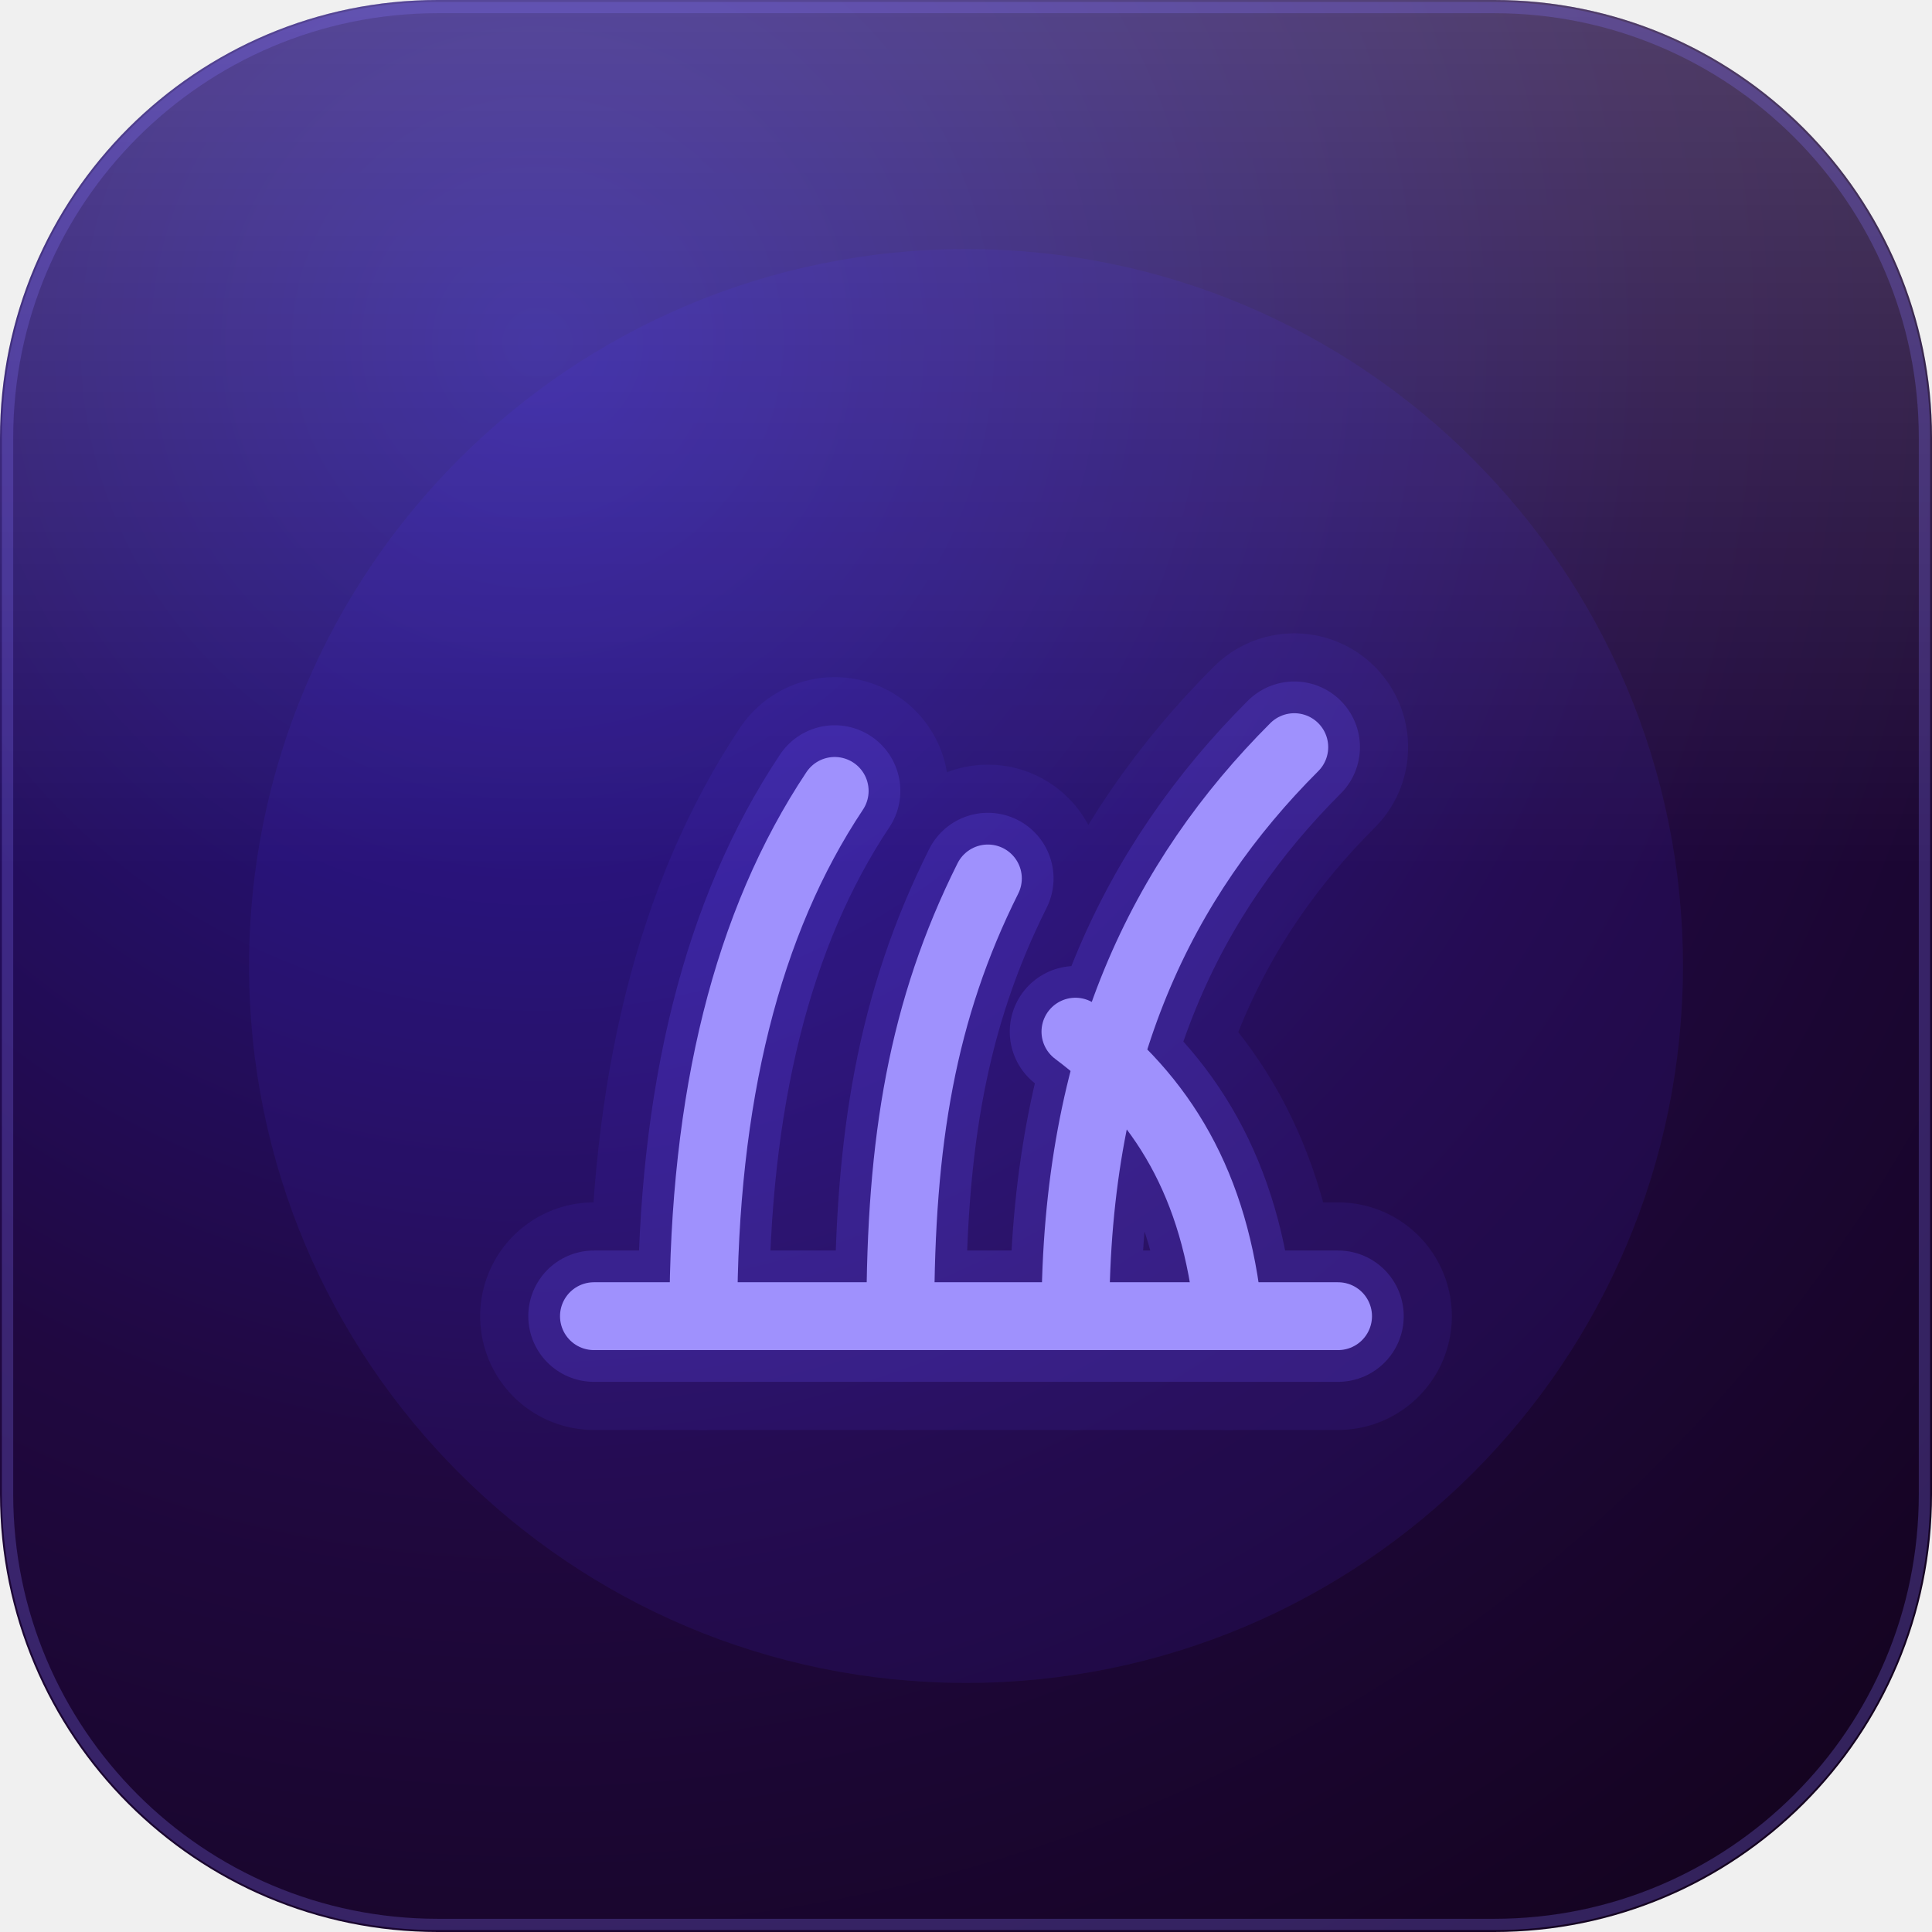
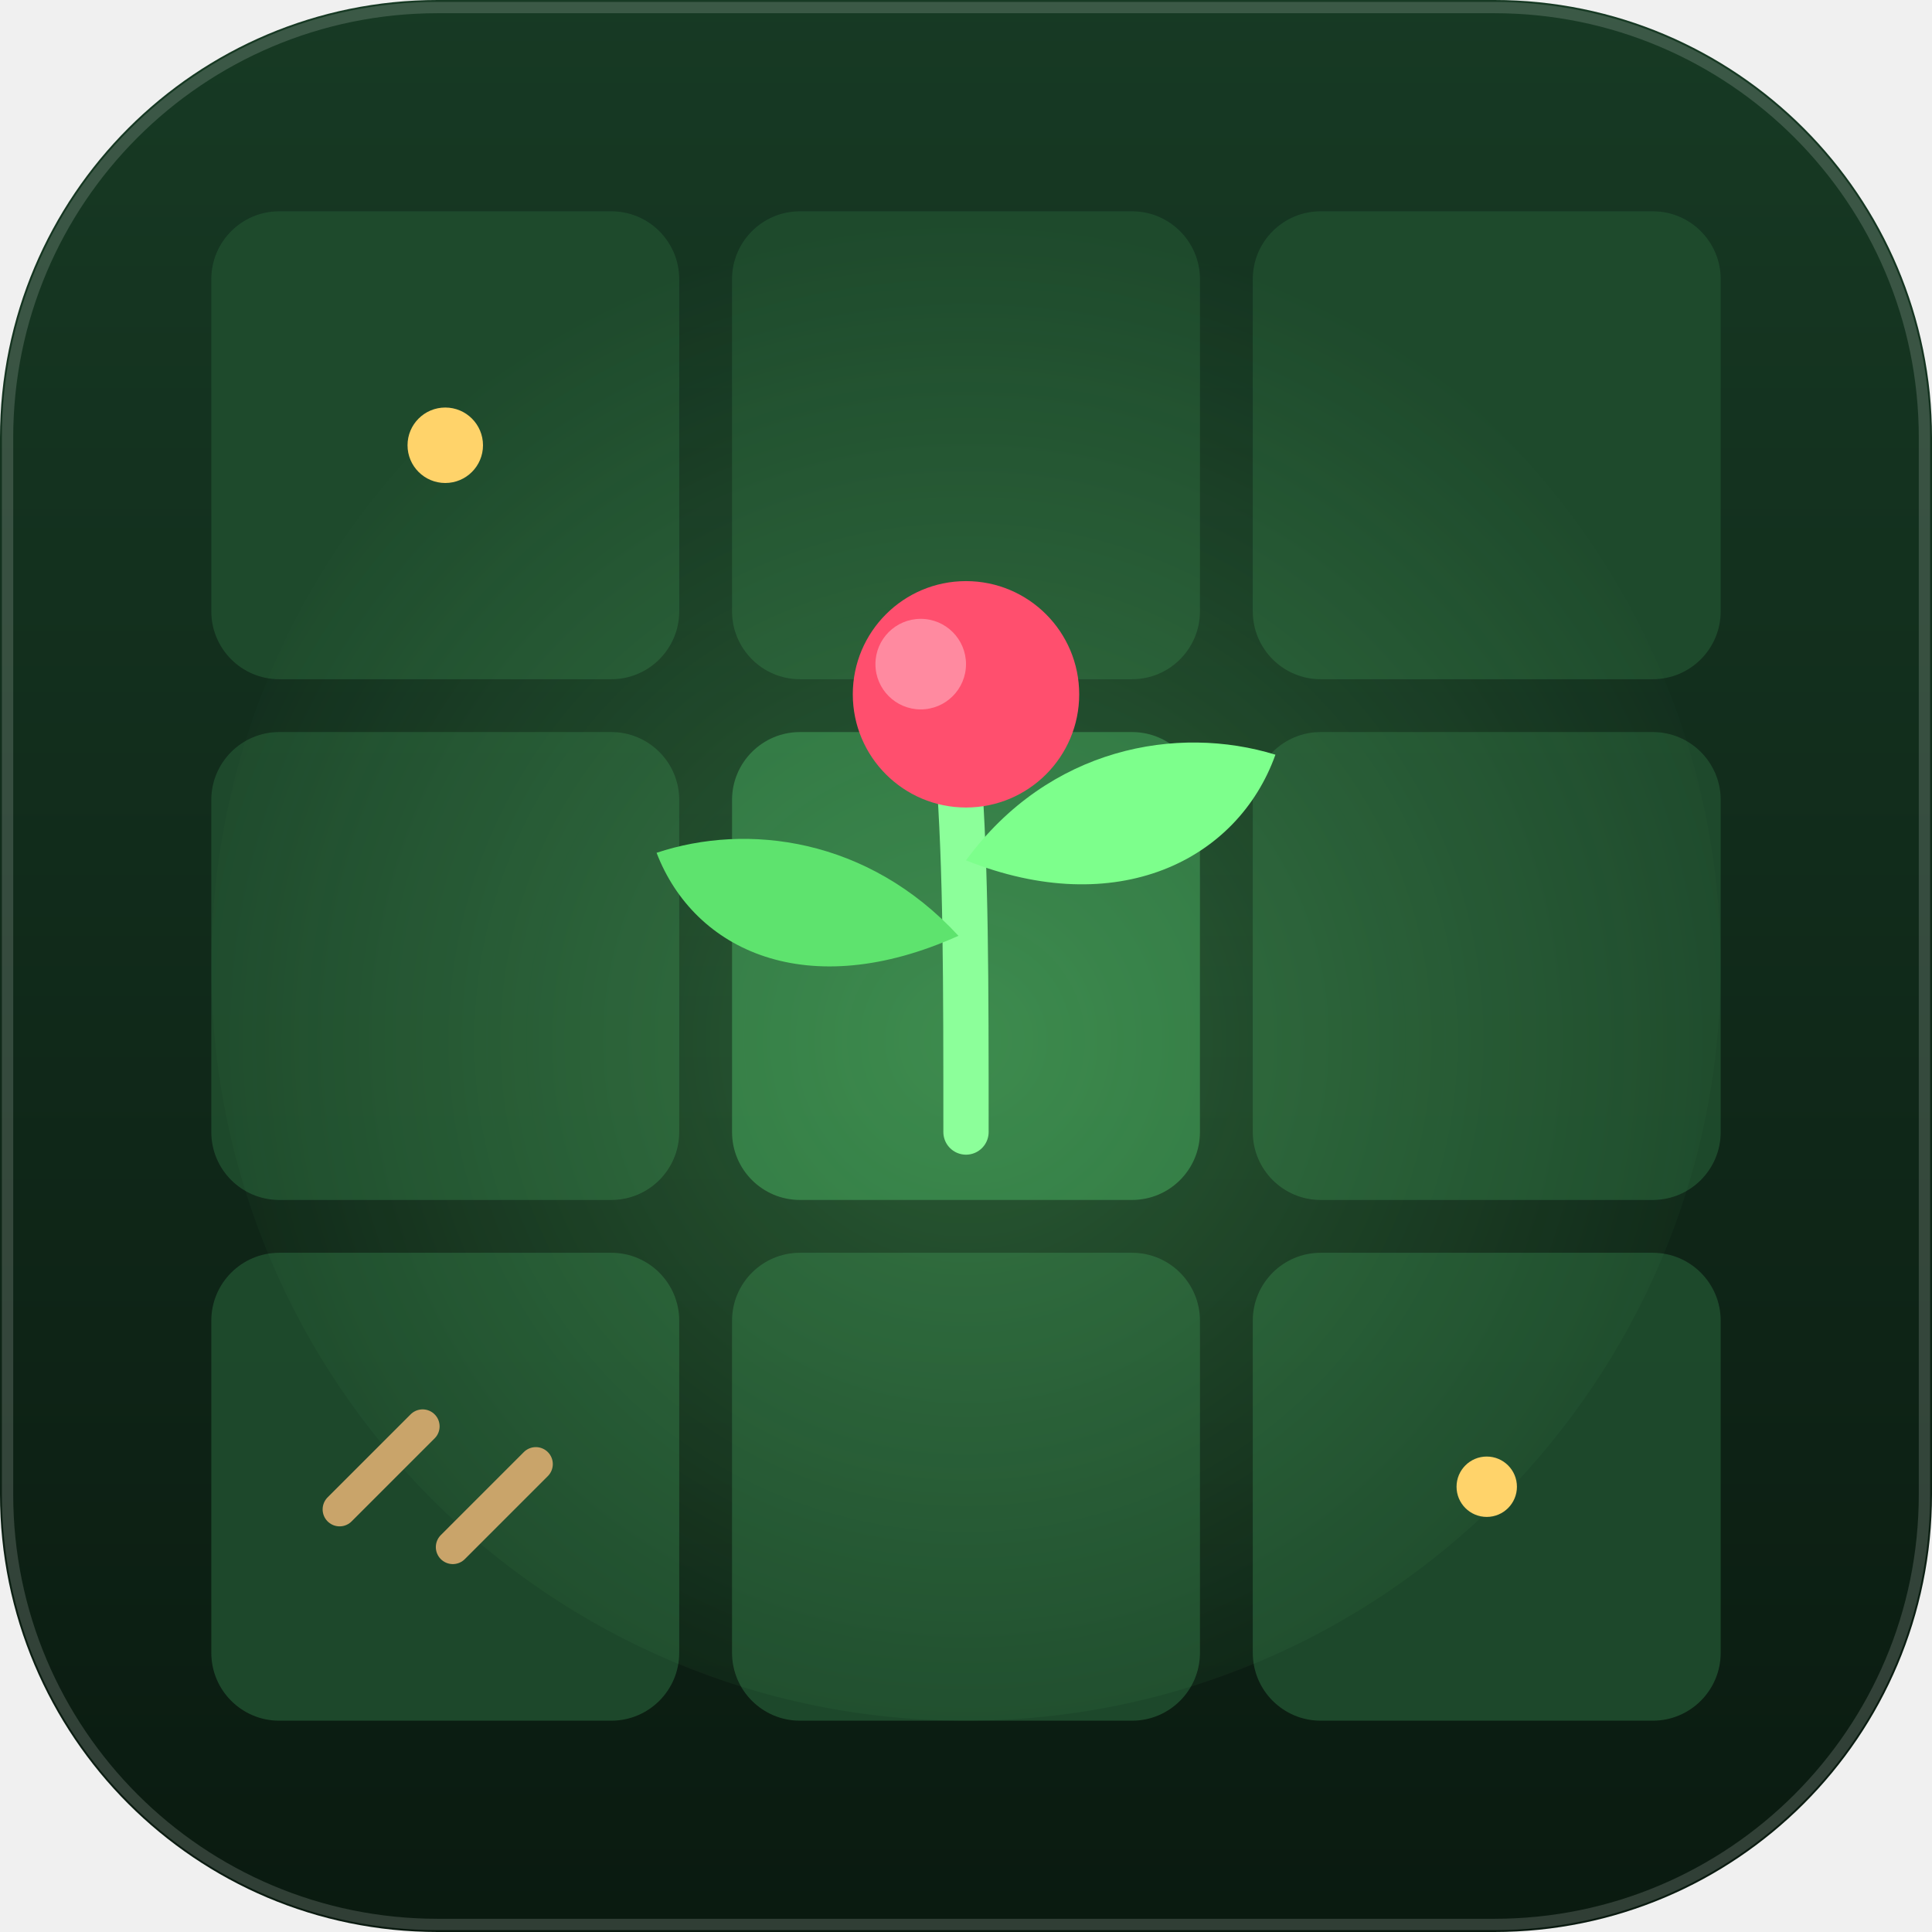
<svg xmlns="http://www.w3.org/2000/svg" viewBox="0 0 512 512">
-   <defs>
-     <radialGradient id="b" cx="28%" cy="18%" r="105%">
-       <stop offset="0" stop-color="hsl(248 72% 34%)" />
-       <stop offset=".55" stop-color="hsl(266 78% 14%)" />
-       <stop offset="1" stop-color="hsl(280 80% 6%)" />
-     </radialGradient>
-     <linearGradient id="s" x1="0" y1="0" x2="0" y2="1">
-       <stop offset="0" stop-color="#fff" stop-opacity=".22" />
-       <stop offset=".45" stop-color="#fff" stop-opacity="0" />
-     </linearGradient>
-     <clipPath id="c">
-       <rect width="512" height="512" rx="116" />
-     </clipPath>
-   </defs>
-   <g clip-path="url(#c)">
-     <rect width="512" height="512" fill="url(#b)" />
-     <rect width="512" height="512" fill="url(#s)" />
-     <circle cx="256" cy="256" r="190" fill="hsl(248 95% 60%)" opacity=".10" />
+   <clipPath id="r">
+     <rect width="512" height="512" rx="116" />
+   </clipPath>
+   <g clip-path="url(#r)">
+     <defs>
+       <linearGradient id="bg" x1="0" y1="0" x2="0" y2="1">
+         <stop offset="0" stop-color="#173a24" />
+         <stop offset="1" stop-color="#0a1a10" />
+       </linearGradient>
+       <radialGradient id="g" cx="50%" cy="55%" r="55%">
+         <stop offset="0" stop-color="#7dff8c" stop-opacity=".25" />
+         <stop offset="1" stop-color="#7dff8c" stop-opacity="0" />
+       </radialGradient>
+     </defs>
+     <rect width="512" height="512" fill="url(#bg)" />
+     <g opacity=".9">
+       <g fill="#1f4d2e">
+         <rect x="56" y="56" width="124" height="124" rx="18" />
+         <rect x="194" y="56" width="124" height="124" rx="18" />
+         <rect x="332" y="56" width="124" height="124" rx="18" />
+         <rect x="56" y="194" width="124" height="124" rx="18" />
+         <rect x="332" y="194" width="124" height="124" rx="18" />
+         <rect x="56" y="332" width="124" height="124" rx="18" />
+         <rect x="194" y="332" width="124" height="124" rx="18" />
+         <rect x="332" y="332" width="124" height="124" rx="18" />
+       </g>
+       <rect x="194" y="194" width="124" height="124" rx="18" fill="#2a6b3d" />
+     </g>
+     <circle cx="256" cy="256" r="200" fill="url(#g)" />
+     <g stroke-linecap="round" fill="none">
+       <path d="M256 300c0-40 0-70-2-96" stroke="#8cff9a" stroke-width="12" />
+       <path d="M254 248c-24-26-56-30-80-22 10 26 40 40 80 22z" fill="#5ee36e" stroke="none" />
+       <path d="M256 228c22-30 56-36 82-28-10 28-42 44-82 28z" fill="#7dff8c" stroke="none" />
+     </g>
+     <circle cx="256" cy="184" r="30" fill="#ff4f6e" />
+     <circle cx="244" cy="176" r="12" fill="#ff8aa0" />
+     <g fill="#ffd36a">
+       <circle cx="118" cy="118" r="10" />
+       <circle cx="394" cy="394" r="8" />
+     </g>
+     <path d="M90 400l22-22M120 410l22-22" stroke="#c9a46a" stroke-width="9" stroke-linecap="round" />
  </g>
-   <g transform="translate(256 256) scale(11.6) translate(-12 -12)" fill="none" stroke-linecap="round" stroke-linejoin="round" color="hsl(248 96% 76%)">
-     <g stroke="hsl(248 100% 62%)" stroke-width="5.2" opacity=".10">
-       <path d="M3.5 20h17" />
-       <path d="M6 20c0-5 1-9 3-12M10.5 20c0-4 .5-7 2-10M14.5 20c0-6 2-10 5-13M18 20c-.3-3-1.5-5-3.5-6.5" />
-     </g>
-     <g stroke="hsl(248 100% 66%)" stroke-width="3" opacity=".22">
-       <path d="M3.5 20h17" />
-       <path d="M6 20c0-5 1-9 3-12M10.5 20c0-4 .5-7 2-10M14.5 20c0-6 2-10 5-13M18 20c-.3-3-1.5-5-3.5-6.5" />
-     </g>
-     <g stroke="hsl(248 96% 78%)" stroke-width="1.55">
-       <path d="M3.5 20h17" />
-       <path d="M6 20c0-5 1-9 3-12M10.5 20c0-4 .5-7 2-10M14.5 20c0-6 2-10 5-13M18 20c-.3-3-1.5-5-3.5-6.5" />
-     </g>
-   </g>
-   <rect x="2" y="2" width="508" height="508" rx="114" fill="none" stroke="hsl(248 85% 70%)" stroke-opacity=".28" stroke-width="3" />
+   <rect x="2" y="2" width="508" height="508" rx="114" fill="none" stroke="#fff" stroke-opacity=".16" stroke-width="3" />
</svg>
